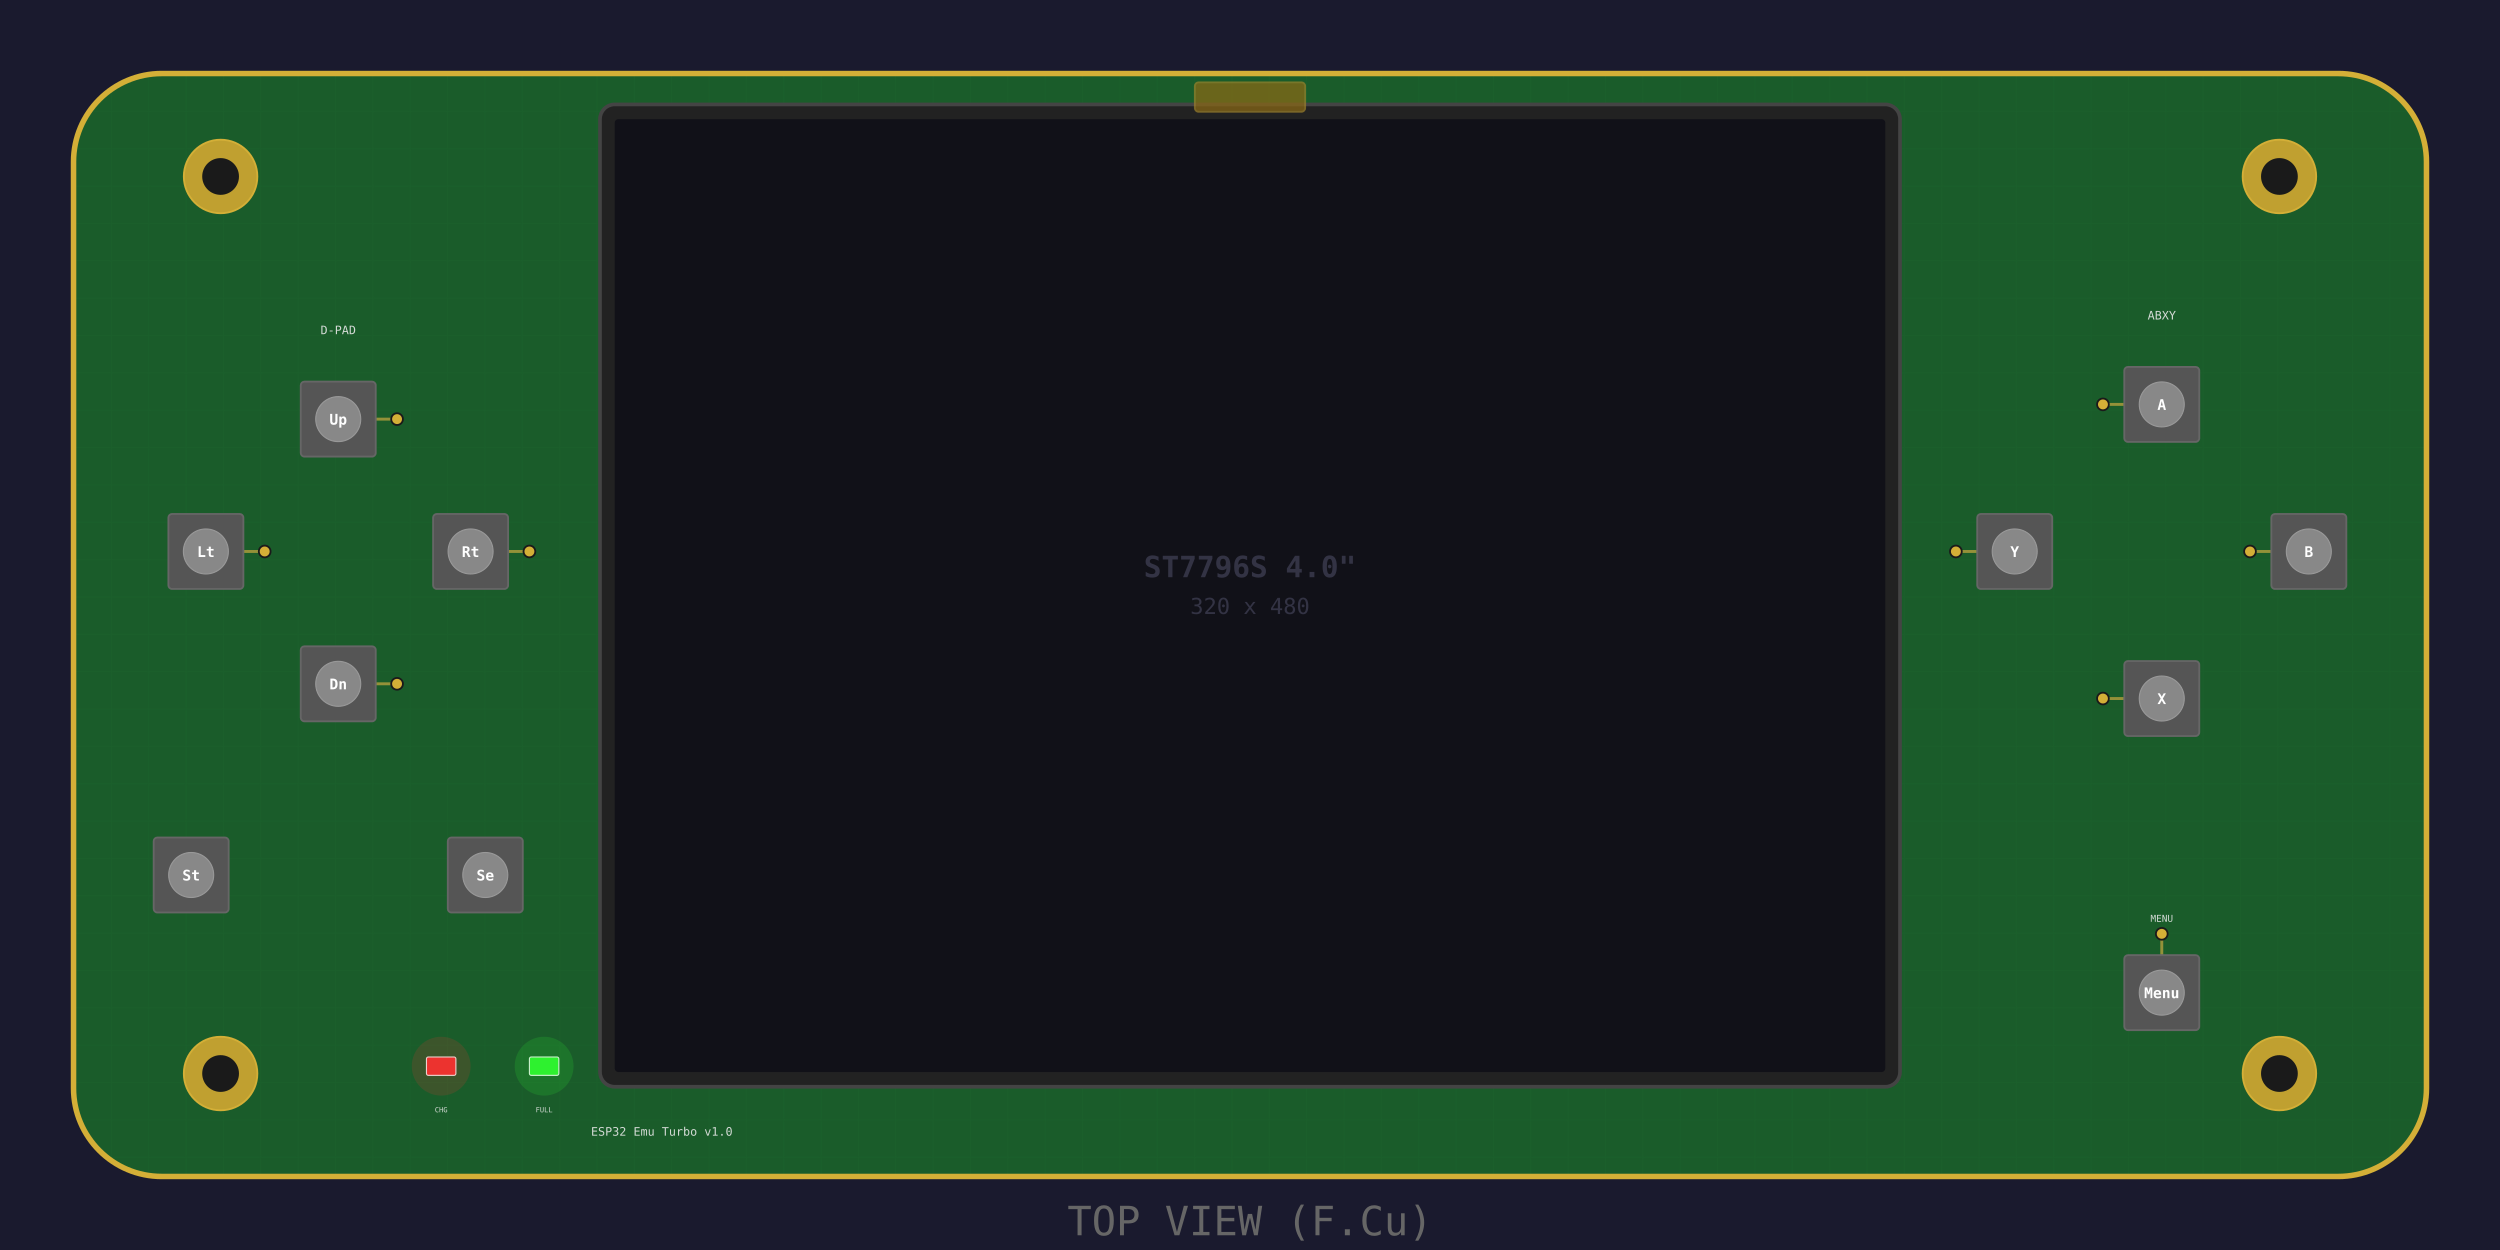
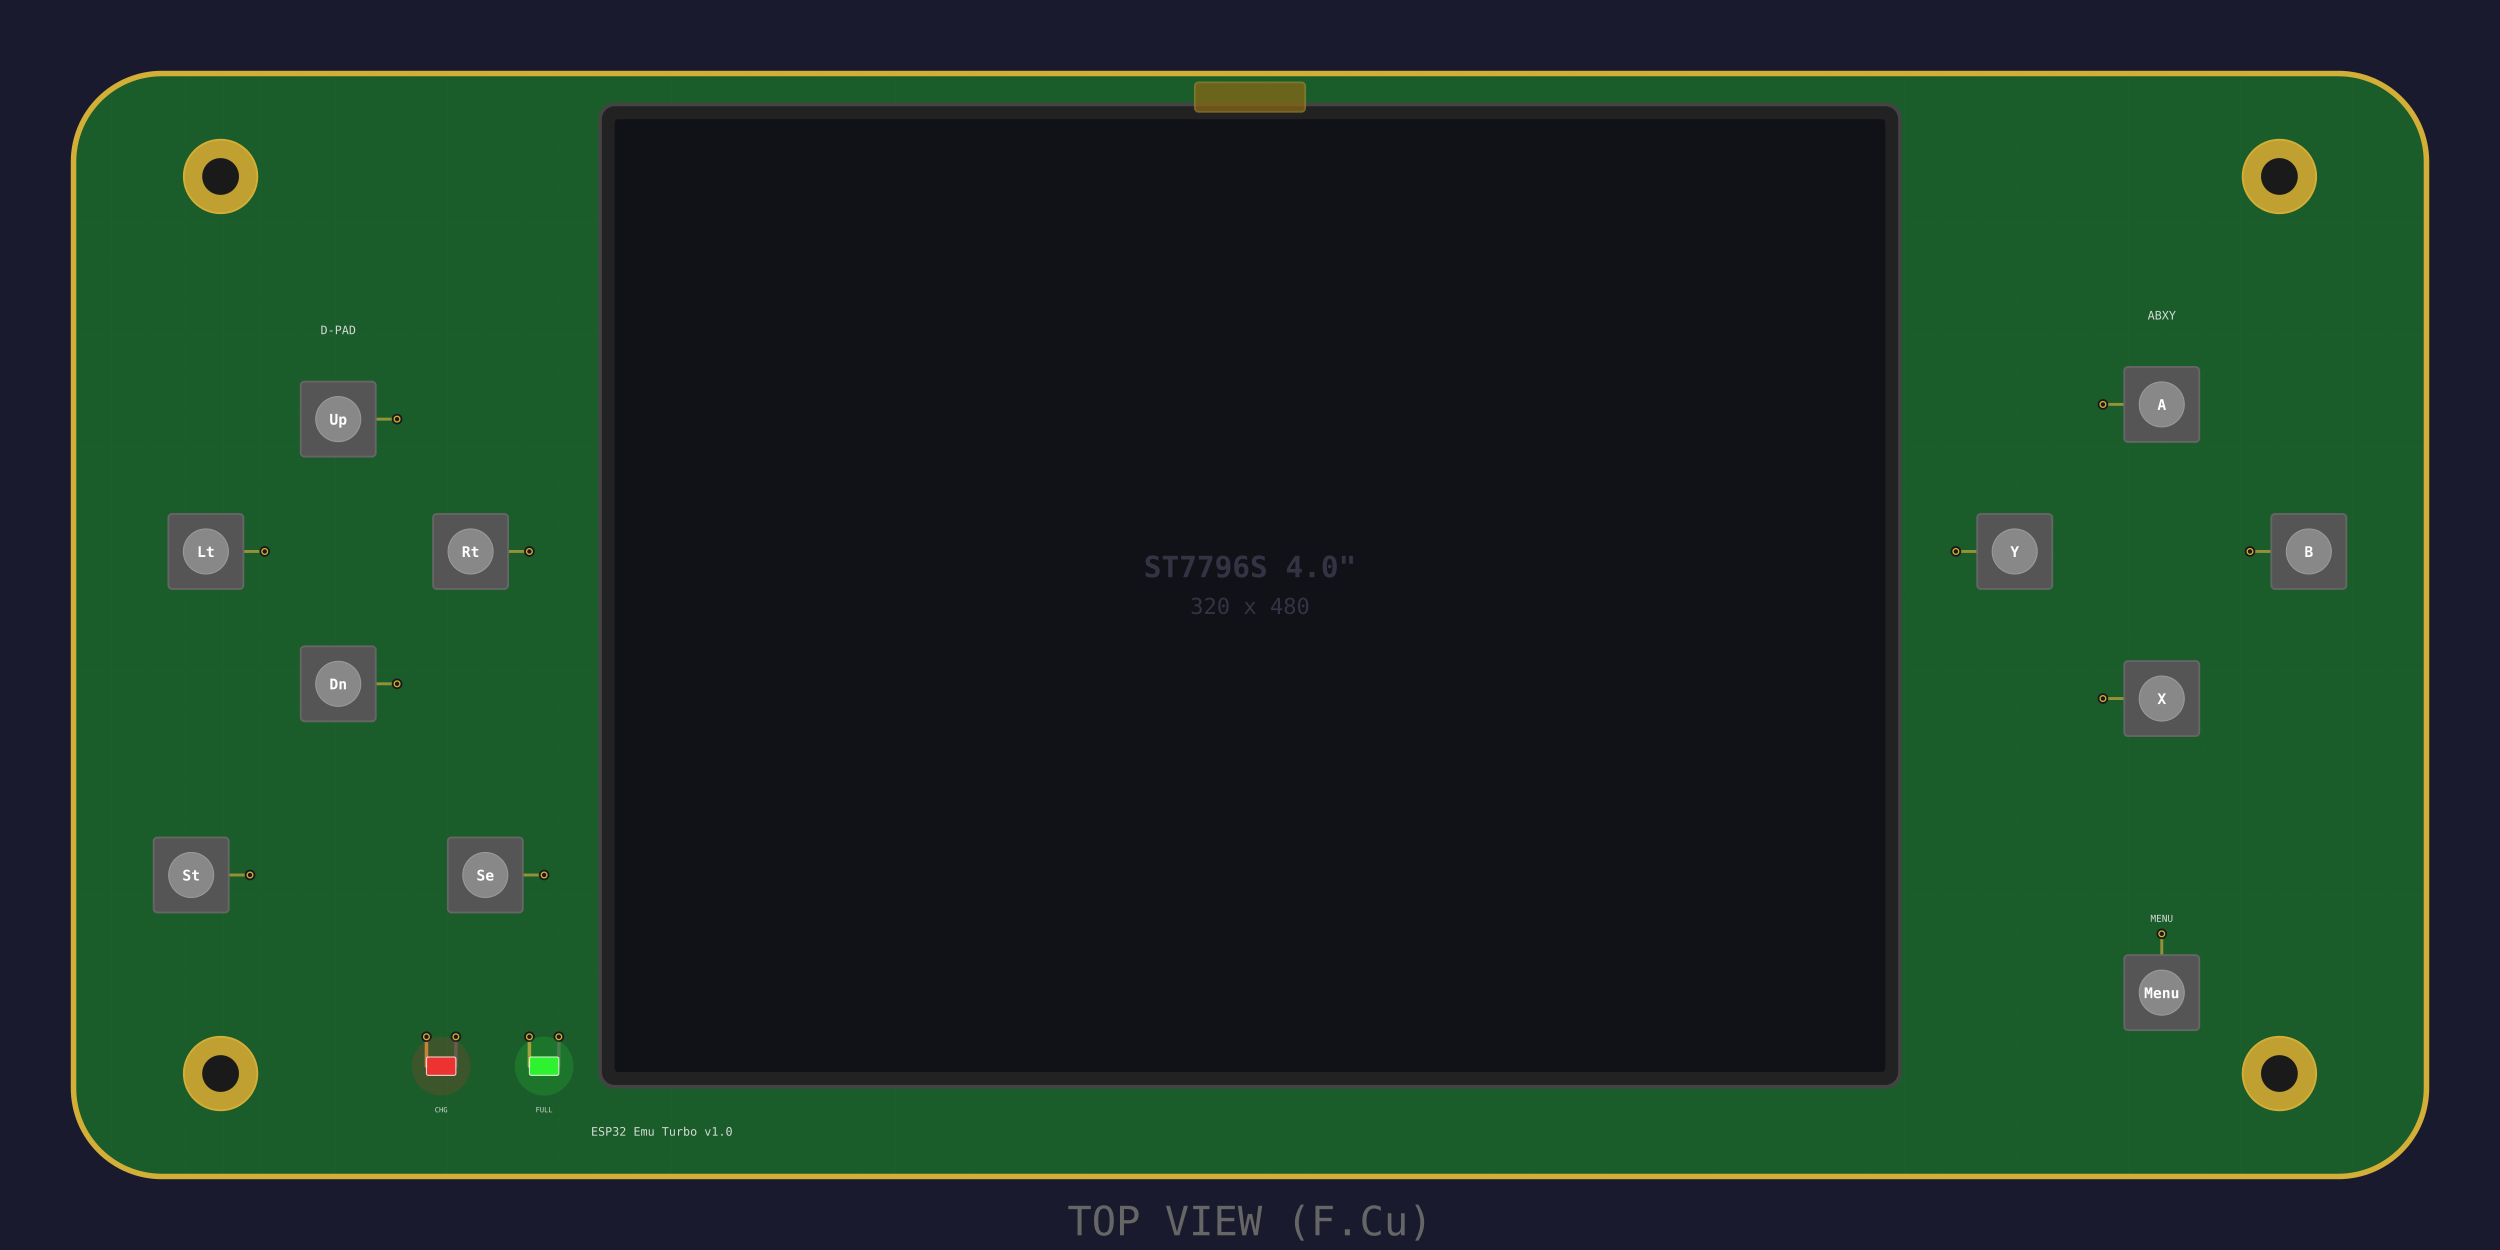
<svg xmlns="http://www.w3.org/2000/svg" viewBox="0 0 680.0 340.0" width="680.0" height="340.0">
  <defs>
    <filter id="shadow" x="-5%" y="-5%" width="115%" height="115%">
      <feDropShadow dx="3" dy="3" stdDeviation="4" flood-color="rgba(0,0,0,0.3)" />
    </filter>
    <pattern id="grid" width="10.16" height="10.16" patternUnits="userSpaceOnUse" patternTransform="translate(20,20)">
      <rect width="10.16" height="10.16" fill="none" />
      <path d="M 10.16 0 L 0 0 0 10.16" fill="none" stroke="#1f6b31" stroke-width="0.3" opacity="0.3" />
    </pattern>
  </defs>
  <rect width="680.0" height="340.0" fill="#1a1a2e" />
  <clipPath id="board-clip">
    <path d="M 44.0,20.0 L 636.0,20.0 A 24.0,24.0 0 0 1 660.0,44.0 L 660.0,296.0 A 24.0,24.0 0 0 1 636.0,320.0 L 44.0,320.0 A 24.0,24.0 0 0 1 20.0,296.0 L 20.0,44.0 A 24.0,24.0 0 0 1 44.0,20.0 Z" />
  </clipPath>
  <path d="M 44.0,20.0 L 636.0,20.0 A 24.0,24.0 0 0 1 660.0,44.0 L 660.0,296.0 A 24.0,24.0 0 0 1 636.0,320.0 L 44.0,320.0 A 24.0,24.0 0 0 1 20.0,296.0 L 20.0,44.0 A 24.0,24.0 0 0 1 44.0,20.0 Z" fill="none" filter="url(#shadow)" />
  <path d="M 44.0,20.0 L 636.0,20.0 A 24.0,24.0 0 0 1 660.0,44.0 L 660.0,296.0 A 24.0,24.0 0 0 1 636.0,320.0 L 44.0,320.0 A 24.0,24.0 0 0 1 20.0,296.0 L 20.0,44.0 A 24.0,24.0 0 0 1 44.0,20.0 Z" fill="#1a5c2a" />
  <path d="M 44.0,20.0 L 636.0,20.0 A 24.0,24.0 0 0 1 660.0,44.0 L 660.0,296.0 A 24.0,24.0 0 0 1 636.0,320.0 L 44.0,320.0 A 24.0,24.0 0 0 1 20.0,296.0 L 20.0,44.0 A 24.0,24.0 0 0 1 44.0,20.0 Z" fill="url(#grid)" clip-path="url(#board-clip)" />
  <path d="M 44.0,20.0 L 636.0,20.0 A 24.0,24.0 0 0 1 660.0,44.0 L 660.0,296.0 A 24.0,24.0 0 0 1 636.0,320.0 L 44.0,320.0 A 24.0,24.0 0 0 1 20.0,296.0 L 20.0,44.0 A 24.0,24.0 0 0 1 44.0,20.0 Z" fill="none" stroke="#d4af37" stroke-width="1.5" />
  <text x="340.0" y="336.0" text-anchor="middle" font-family="monospace" font-size="11" fill="#666">TOP VIEW (F.Cu)</text>
  <circle cx="60.0" cy="48.0" r="10.0" fill="#c0a030" stroke="#d4af37" stroke-width="0.5" />
  <circle cx="60.0" cy="48.0" r="5.0" fill="#1a1a1a" />
  <circle cx="620.0" cy="48.0" r="10.0" fill="#c0a030" stroke="#d4af37" stroke-width="0.5" />
  <circle cx="620.0" cy="48.0" r="5.0" fill="#1a1a1a" />
  <circle cx="60.0" cy="292.0" r="10.0" fill="#c0a030" stroke="#d4af37" stroke-width="0.5" />
  <circle cx="60.0" cy="292.0" r="5.0" fill="#1a1a1a" />
  <circle cx="620.0" cy="292.0" r="10.0" fill="#c0a030" stroke="#d4af37" stroke-width="0.5" />
  <circle cx="620.0" cy="292.0" r="5.0" fill="#1a1a1a" />
  <circle cx="240.0" cy="170.0" r="10.0" fill="#c0a030" stroke="#d4af37" stroke-width="0.5" />
  <circle cx="240.0" cy="170.0" r="5.0" fill="#1a1a1a" />
  <circle cx="440.0" cy="170.0" r="10.0" fill="#c0a030" stroke="#d4af37" stroke-width="0.5" />
  <circle cx="440.0" cy="170.0" r="5.0" fill="#1a1a1a" />
  <rect x="163.2" y="28.4" width="353.6" height="267.2" rx="4" fill="#222222" stroke="#444" stroke-width="1" />
  <rect x="167.2" y="32.4" width="345.6" height="259.2" rx="1" fill="#111118" />
  <text x="340.0" y="157.0" text-anchor="middle" font-family="monospace" font-size="8" fill="#334" font-weight="bold">ST7796S 4.0"</text>
  <text x="340.0" y="167.0" text-anchor="middle" font-family="monospace" font-size="6" fill="#334">320 x 480</text>
  <rect x="325.0" y="22.4" width="30" height="8" rx="1" fill="#8b6914" stroke="#a0832a" stroke-width="0.5" opacity="0.7" />
  <line x1="92.0" y1="114.0" x2="108.0" y2="114.0" stroke="#c8a83e" stroke-width="0.8" stroke-linecap="round" opacity="0.7" />
  <line x1="92.0" y1="186.0" x2="108.0" y2="186.0" stroke="#c8a83e" stroke-width="0.8" stroke-linecap="round" opacity="0.7" />
  <line x1="56.0" y1="150.0" x2="72.0" y2="150.0" stroke="#c8a83e" stroke-width="0.8" stroke-linecap="round" opacity="0.7" />
  <line x1="128.0" y1="150.0" x2="144.0" y2="150.0" stroke="#c8a83e" stroke-width="0.8" stroke-linecap="round" opacity="0.7" />
  <line x1="588.0" y1="110.0" x2="572.0" y2="110.0" stroke="#c8a83e" stroke-width="0.8" stroke-linecap="round" opacity="0.7" />
  <line x1="628.0" y1="150.0" x2="612.0" y2="150.0" stroke="#c8a83e" stroke-width="0.8" stroke-linecap="round" opacity="0.7" />
  <line x1="588.0" y1="190.0" x2="572.0" y2="190.0" stroke="#c8a83e" stroke-width="0.8" stroke-linecap="round" opacity="0.7" />
  <line x1="548.0" y1="150.0" x2="532.0" y2="150.0" stroke="#c8a83e" stroke-width="0.8" stroke-linecap="round" opacity="0.7" />
+   <line x1="52.0" y1="238.0" x2="68.0" y2="238.0" stroke="#c8a83e" stroke-width="0.8" stroke-linecap="round" opacity="0.7" />
+   <line x1="132.0" y1="238.0" x2="148.0" y2="238.0" stroke="#c8a83e" stroke-width="0.8" stroke-linecap="round" opacity="0.7" />
  <line x1="588.0" y1="270.0" x2="588.0" y2="254.0" stroke="#c8a83e" stroke-width="0.8" stroke-linecap="round" opacity="0.7" />
-   <circle cx="108.0" cy="114.0" r="1.6" fill="#d4af37" stroke="#1a1a1a" stroke-width="0.5" />
-   <circle cx="108.0" cy="186.0" r="1.6" fill="#d4af37" stroke="#1a1a1a" stroke-width="0.5" />
-   <circle cx="72.0" cy="150.0" r="1.6" fill="#d4af37" stroke="#1a1a1a" stroke-width="0.5" />
-   <circle cx="144.0" cy="150.0" r="1.6" fill="#d4af37" stroke="#1a1a1a" stroke-width="0.5" />
-   <circle cx="572.0" cy="110.0" r="1.6" fill="#d4af37" stroke="#1a1a1a" stroke-width="0.5" />
-   <circle cx="612.0" cy="150.0" r="1.6" fill="#d4af37" stroke="#1a1a1a" stroke-width="0.5" />
-   <circle cx="572.0" cy="190.0" r="1.6" fill="#d4af37" stroke="#1a1a1a" stroke-width="0.5" />
-   <circle cx="532.0" cy="150.0" r="1.6" fill="#d4af37" stroke="#1a1a1a" stroke-width="0.5" />
-   <circle cx="588.0" cy="254.0" r="1.6" fill="#d4af37" stroke="#1a1a1a" stroke-width="0.5" />
+   <line x1="116.0" y1="290.0" x2="116.0" y2="282.0" stroke="#ffaa44" stroke-width="0.96" stroke-linecap="round" opacity="0.7" />
+   <line x1="124.0" y1="290.0" x2="124.0" y2="282.0" stroke="#666666" stroke-width="0.96" stroke-linecap="round" opacity="0.7" />
+   <line x1="144.0" y1="290.0" x2="144.0" y2="282.0" stroke="#ffaa44" stroke-width="0.96" stroke-linecap="round" opacity="0.7" />
+   <line x1="152.0" y1="290.0" x2="152.0" y2="282.0" stroke="#666666" stroke-width="0.96" stroke-linecap="round" opacity="0.7" />
+   <circle cx="108.0" cy="114.0" r="1.2" fill="#d4af37" stroke="#1a1a1a" stroke-width="0.5" />
+   <circle cx="108.0" cy="114.0" r="0.6" fill="#1a1a1a" />
+   <circle cx="108.0" cy="186.0" r="1.2" fill="#d4af37" stroke="#1a1a1a" stroke-width="0.5" />
+   <circle cx="108.0" cy="186.0" r="0.6" fill="#1a1a1a" />
+   <circle cx="72.0" cy="150.0" r="1.2" fill="#d4af37" stroke="#1a1a1a" stroke-width="0.5" />
+   <circle cx="72.0" cy="150.0" r="0.6" fill="#1a1a1a" />
+   <circle cx="144.0" cy="150.0" r="1.2" fill="#d4af37" stroke="#1a1a1a" stroke-width="0.5" />
+   <circle cx="144.0" cy="150.0" r="0.6" fill="#1a1a1a" />
+   <circle cx="572.0" cy="110.0" r="1.2" fill="#d4af37" stroke="#1a1a1a" stroke-width="0.5" />
+   <circle cx="572.0" cy="110.0" r="0.6" fill="#1a1a1a" />
+   <circle cx="612.0" cy="150.0" r="1.2" fill="#d4af37" stroke="#1a1a1a" stroke-width="0.5" />
+   <circle cx="612.0" cy="150.0" r="0.6" fill="#1a1a1a" />
+   <circle cx="572.0" cy="190.0" r="1.2" fill="#d4af37" stroke="#1a1a1a" stroke-width="0.5" />
+   <circle cx="572.0" cy="190.0" r="0.6" fill="#1a1a1a" />
+   <circle cx="532.0" cy="150.0" r="1.2" fill="#d4af37" stroke="#1a1a1a" stroke-width="0.5" />
+   <circle cx="532.0" cy="150.0" r="0.6" fill="#1a1a1a" />
+   <circle cx="68.0" cy="238.0" r="1.2" fill="#d4af37" stroke="#1a1a1a" stroke-width="0.5" />
+   <circle cx="68.0" cy="238.0" r="0.6" fill="#1a1a1a" />
+   <circle cx="148.0" cy="238.0" r="1.2" fill="#d4af37" stroke="#1a1a1a" stroke-width="0.5" />
+   <circle cx="148.0" cy="238.0" r="0.6" fill="#1a1a1a" />
+   <circle cx="588.0" cy="254.0" r="1.2" fill="#d4af37" stroke="#1a1a1a" stroke-width="0.5" />
+   <circle cx="588.0" cy="254.0" r="0.6" fill="#1a1a1a" />
+   <circle cx="116.0" cy="282.0" r="1.2" fill="#d4af37" stroke="#1a1a1a" stroke-width="0.5" />
+   <circle cx="116.0" cy="282.0" r="0.6" fill="#1a1a1a" />
+   <circle cx="124.0" cy="282.0" r="1.2" fill="#d4af37" stroke="#1a1a1a" stroke-width="0.5" />
+   <circle cx="124.0" cy="282.0" r="0.6" fill="#1a1a1a" />
+   <circle cx="144.0" cy="282.0" r="1.2" fill="#d4af37" stroke="#1a1a1a" stroke-width="0.5" />
+   <circle cx="144.0" cy="282.0" r="0.6" fill="#1a1a1a" />
+   <circle cx="152.0" cy="282.0" r="1.2" fill="#d4af37" stroke="#1a1a1a" stroke-width="0.5" />
+   <circle cx="152.0" cy="282.0" r="0.6" fill="#1a1a1a" />
  <rect x="81.8" y="103.8" width="20.4" height="20.4" rx="1" fill="#555555" stroke="#666" stroke-width="0.5" />
  <circle cx="92.0" cy="114.0" r="6.12" fill="#888888" stroke="#999" stroke-width="0.3" />
  <text x="92.0" y="115.5" text-anchor="middle" font-family="monospace" font-size="4" fill="#ffffff" font-weight="bold">Up</text>
  <rect x="81.8" y="175.8" width="20.4" height="20.4" rx="1" fill="#555555" stroke="#666" stroke-width="0.5" />
  <circle cx="92.0" cy="186.0" r="6.12" fill="#888888" stroke="#999" stroke-width="0.3" />
  <text x="92.0" y="187.5" text-anchor="middle" font-family="monospace" font-size="4" fill="#ffffff" font-weight="bold">Dn</text>
  <rect x="45.8" y="139.8" width="20.4" height="20.4" rx="1" fill="#555555" stroke="#666" stroke-width="0.5" />
  <circle cx="56.0" cy="150.0" r="6.12" fill="#888888" stroke="#999" stroke-width="0.3" />
  <text x="56.0" y="151.5" text-anchor="middle" font-family="monospace" font-size="4" fill="#ffffff" font-weight="bold">Lt</text>
  <rect x="117.8" y="139.8" width="20.4" height="20.4" rx="1" fill="#555555" stroke="#666" stroke-width="0.5" />
  <circle cx="128.0" cy="150.0" r="6.12" fill="#888888" stroke="#999" stroke-width="0.3" />
  <text x="128.0" y="151.5" text-anchor="middle" font-family="monospace" font-size="4" fill="#ffffff" font-weight="bold">Rt</text>
  <rect x="577.8" y="99.8" width="20.4" height="20.4" rx="1" fill="#555555" stroke="#666" stroke-width="0.5" />
  <circle cx="588.0" cy="110.0" r="6.12" fill="#888888" stroke="#999" stroke-width="0.3" />
  <text x="588.0" y="111.5" text-anchor="middle" font-family="monospace" font-size="4" fill="#ffffff" font-weight="bold">A</text>
  <rect x="617.8" y="139.8" width="20.4" height="20.4" rx="1" fill="#555555" stroke="#666" stroke-width="0.5" />
  <circle cx="628.0" cy="150.0" r="6.12" fill="#888888" stroke="#999" stroke-width="0.3" />
  <text x="628.0" y="151.5" text-anchor="middle" font-family="monospace" font-size="4" fill="#ffffff" font-weight="bold">B</text>
  <rect x="577.8" y="179.8" width="20.4" height="20.4" rx="1" fill="#555555" stroke="#666" stroke-width="0.5" />
  <circle cx="588.0" cy="190.0" r="6.12" fill="#888888" stroke="#999" stroke-width="0.3" />
  <text x="588.0" y="191.5" text-anchor="middle" font-family="monospace" font-size="4" fill="#ffffff" font-weight="bold">X</text>
  <rect x="537.8" y="139.8" width="20.4" height="20.4" rx="1" fill="#555555" stroke="#666" stroke-width="0.5" />
  <circle cx="548.0" cy="150.0" r="6.12" fill="#888888" stroke="#999" stroke-width="0.3" />
  <text x="548.0" y="151.5" text-anchor="middle" font-family="monospace" font-size="4" fill="#ffffff" font-weight="bold">Y</text>
  <rect x="41.8" y="227.8" width="20.4" height="20.4" rx="1" fill="#555555" stroke="#666" stroke-width="0.5" />
  <circle cx="52.0" cy="238.0" r="6.12" fill="#888888" stroke="#999" stroke-width="0.3" />
  <text x="52.0" y="239.5" text-anchor="middle" font-family="monospace" font-size="4" fill="#ffffff" font-weight="bold">St</text>
  <rect x="121.8" y="227.8" width="20.4" height="20.4" rx="1" fill="#555555" stroke="#666" stroke-width="0.5" />
  <circle cx="132.0" cy="238.0" r="6.12" fill="#888888" stroke="#999" stroke-width="0.3" />
  <text x="132.0" y="239.5" text-anchor="middle" font-family="monospace" font-size="4" fill="#ffffff" font-weight="bold">Se</text>
  <rect x="577.8" y="259.8" width="20.4" height="20.4" rx="1" fill="#555555" stroke="#666" stroke-width="0.5" />
  <circle cx="588.0" cy="270.0" r="6.12" fill="#888888" stroke="#999" stroke-width="0.3" />
  <text x="588.0" y="271.5" text-anchor="middle" font-family="monospace" font-size="4" fill="#ffffff" font-weight="bold">Menu</text>
  <rect x="116.0" y="287.5" width="8.0" height="5.0" rx="0.5" fill="#ff3030" stroke="#fff" stroke-width="0.3" opacity="0.9" />
  <circle cx="120.0" cy="290.0" r="8.0" fill="#ff3030" opacity="0.15" />
  <rect x="144.0" y="287.5" width="8.0" height="5.0" rx="0.5" fill="#30ff30" stroke="#fff" stroke-width="0.3" opacity="0.9" />
  <circle cx="148.0" cy="290.0" r="8.0" fill="#30ff30" opacity="0.15" />
  <text x="92.0" y="90.0" text-anchor="middle" dominant-baseline="middle" font-family="monospace" font-size="3.2" fill="#e8e8e8" opacity="0.9">D-PAD</text>
  <text x="588.0" y="86.0" text-anchor="middle" dominant-baseline="middle" font-family="monospace" font-size="3.2" fill="#e8e8e8" opacity="0.9">ABXY</text>
  <text x="588.0" y="250.0" text-anchor="middle" dominant-baseline="middle" font-family="monospace" font-size="2.56" fill="#e8e8e8" opacity="0.9">MENU</text>
  <text x="120.0" y="302.0" text-anchor="middle" dominant-baseline="middle" font-family="monospace" font-size="1.92" fill="#e8e8e8" opacity="0.9">CHG</text>
  <text x="148.0" y="302.0" text-anchor="middle" dominant-baseline="middle" font-family="monospace" font-size="1.92" fill="#e8e8e8" opacity="0.9">FULL</text>
  <text x="180.0" y="308.0" text-anchor="middle" dominant-baseline="middle" font-family="monospace" font-size="3.2" fill="#e8e8e8" opacity="0.9">ESP32 Emu Turbo v1.0</text>
</svg>
